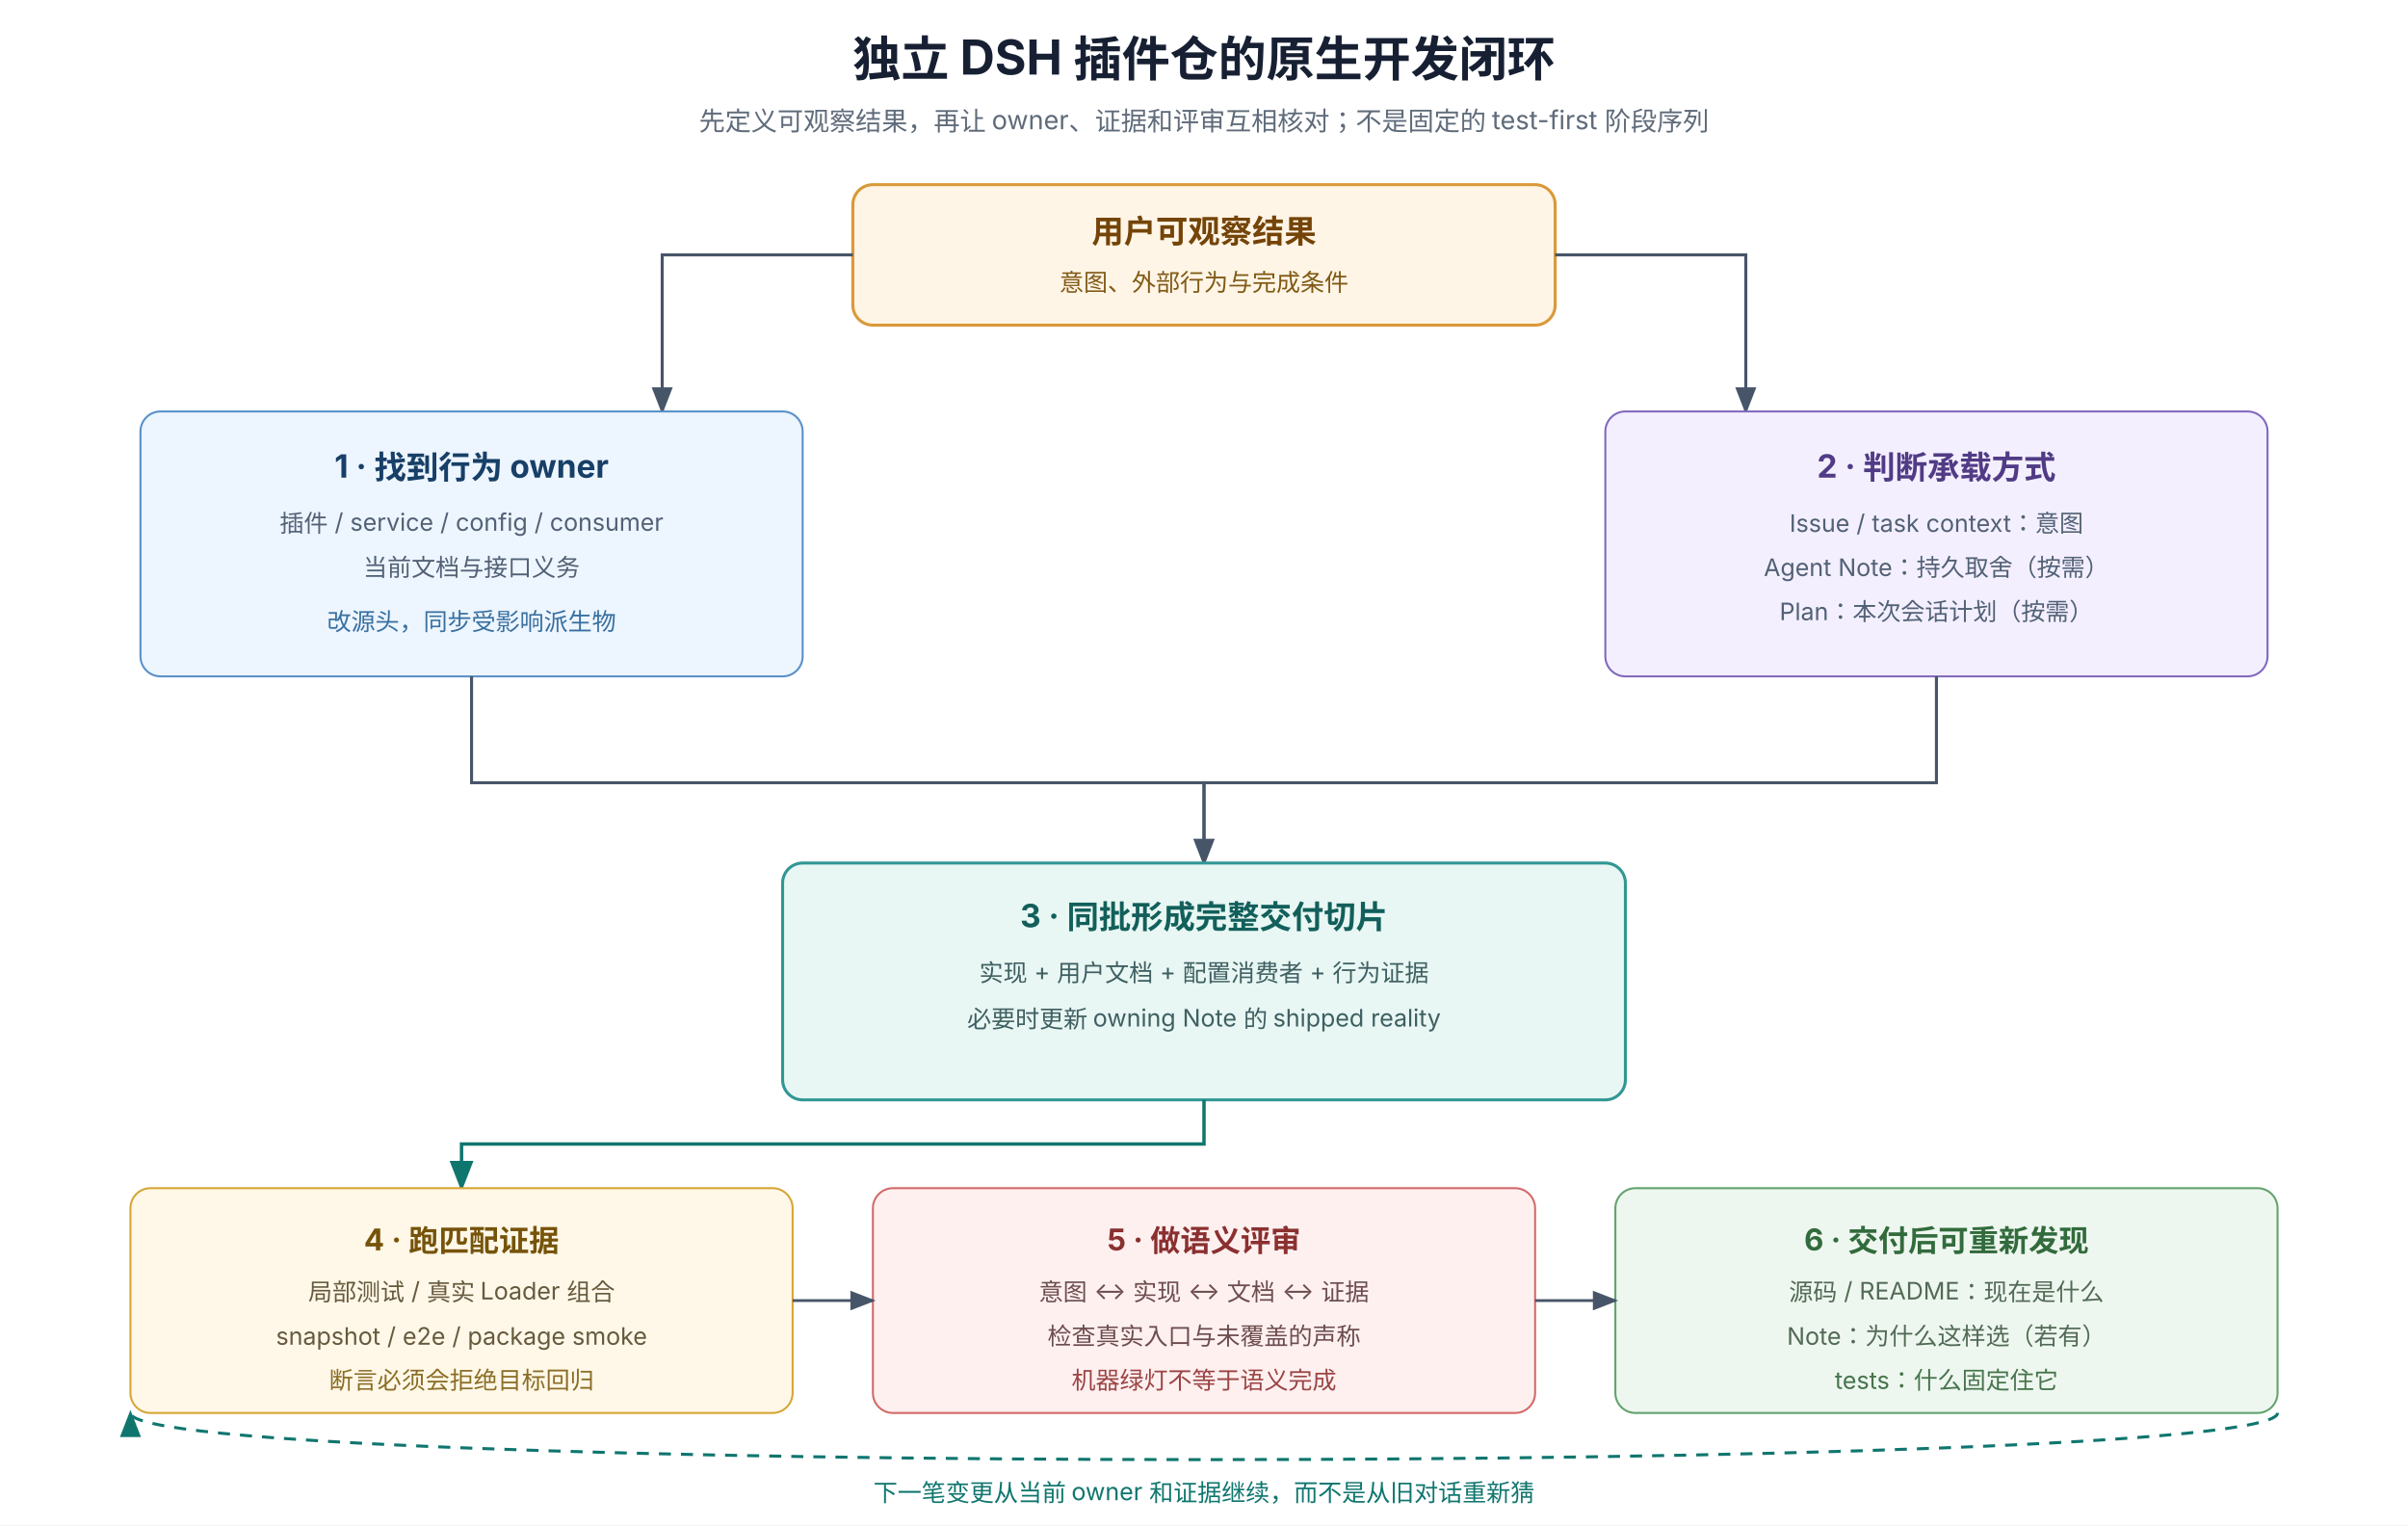
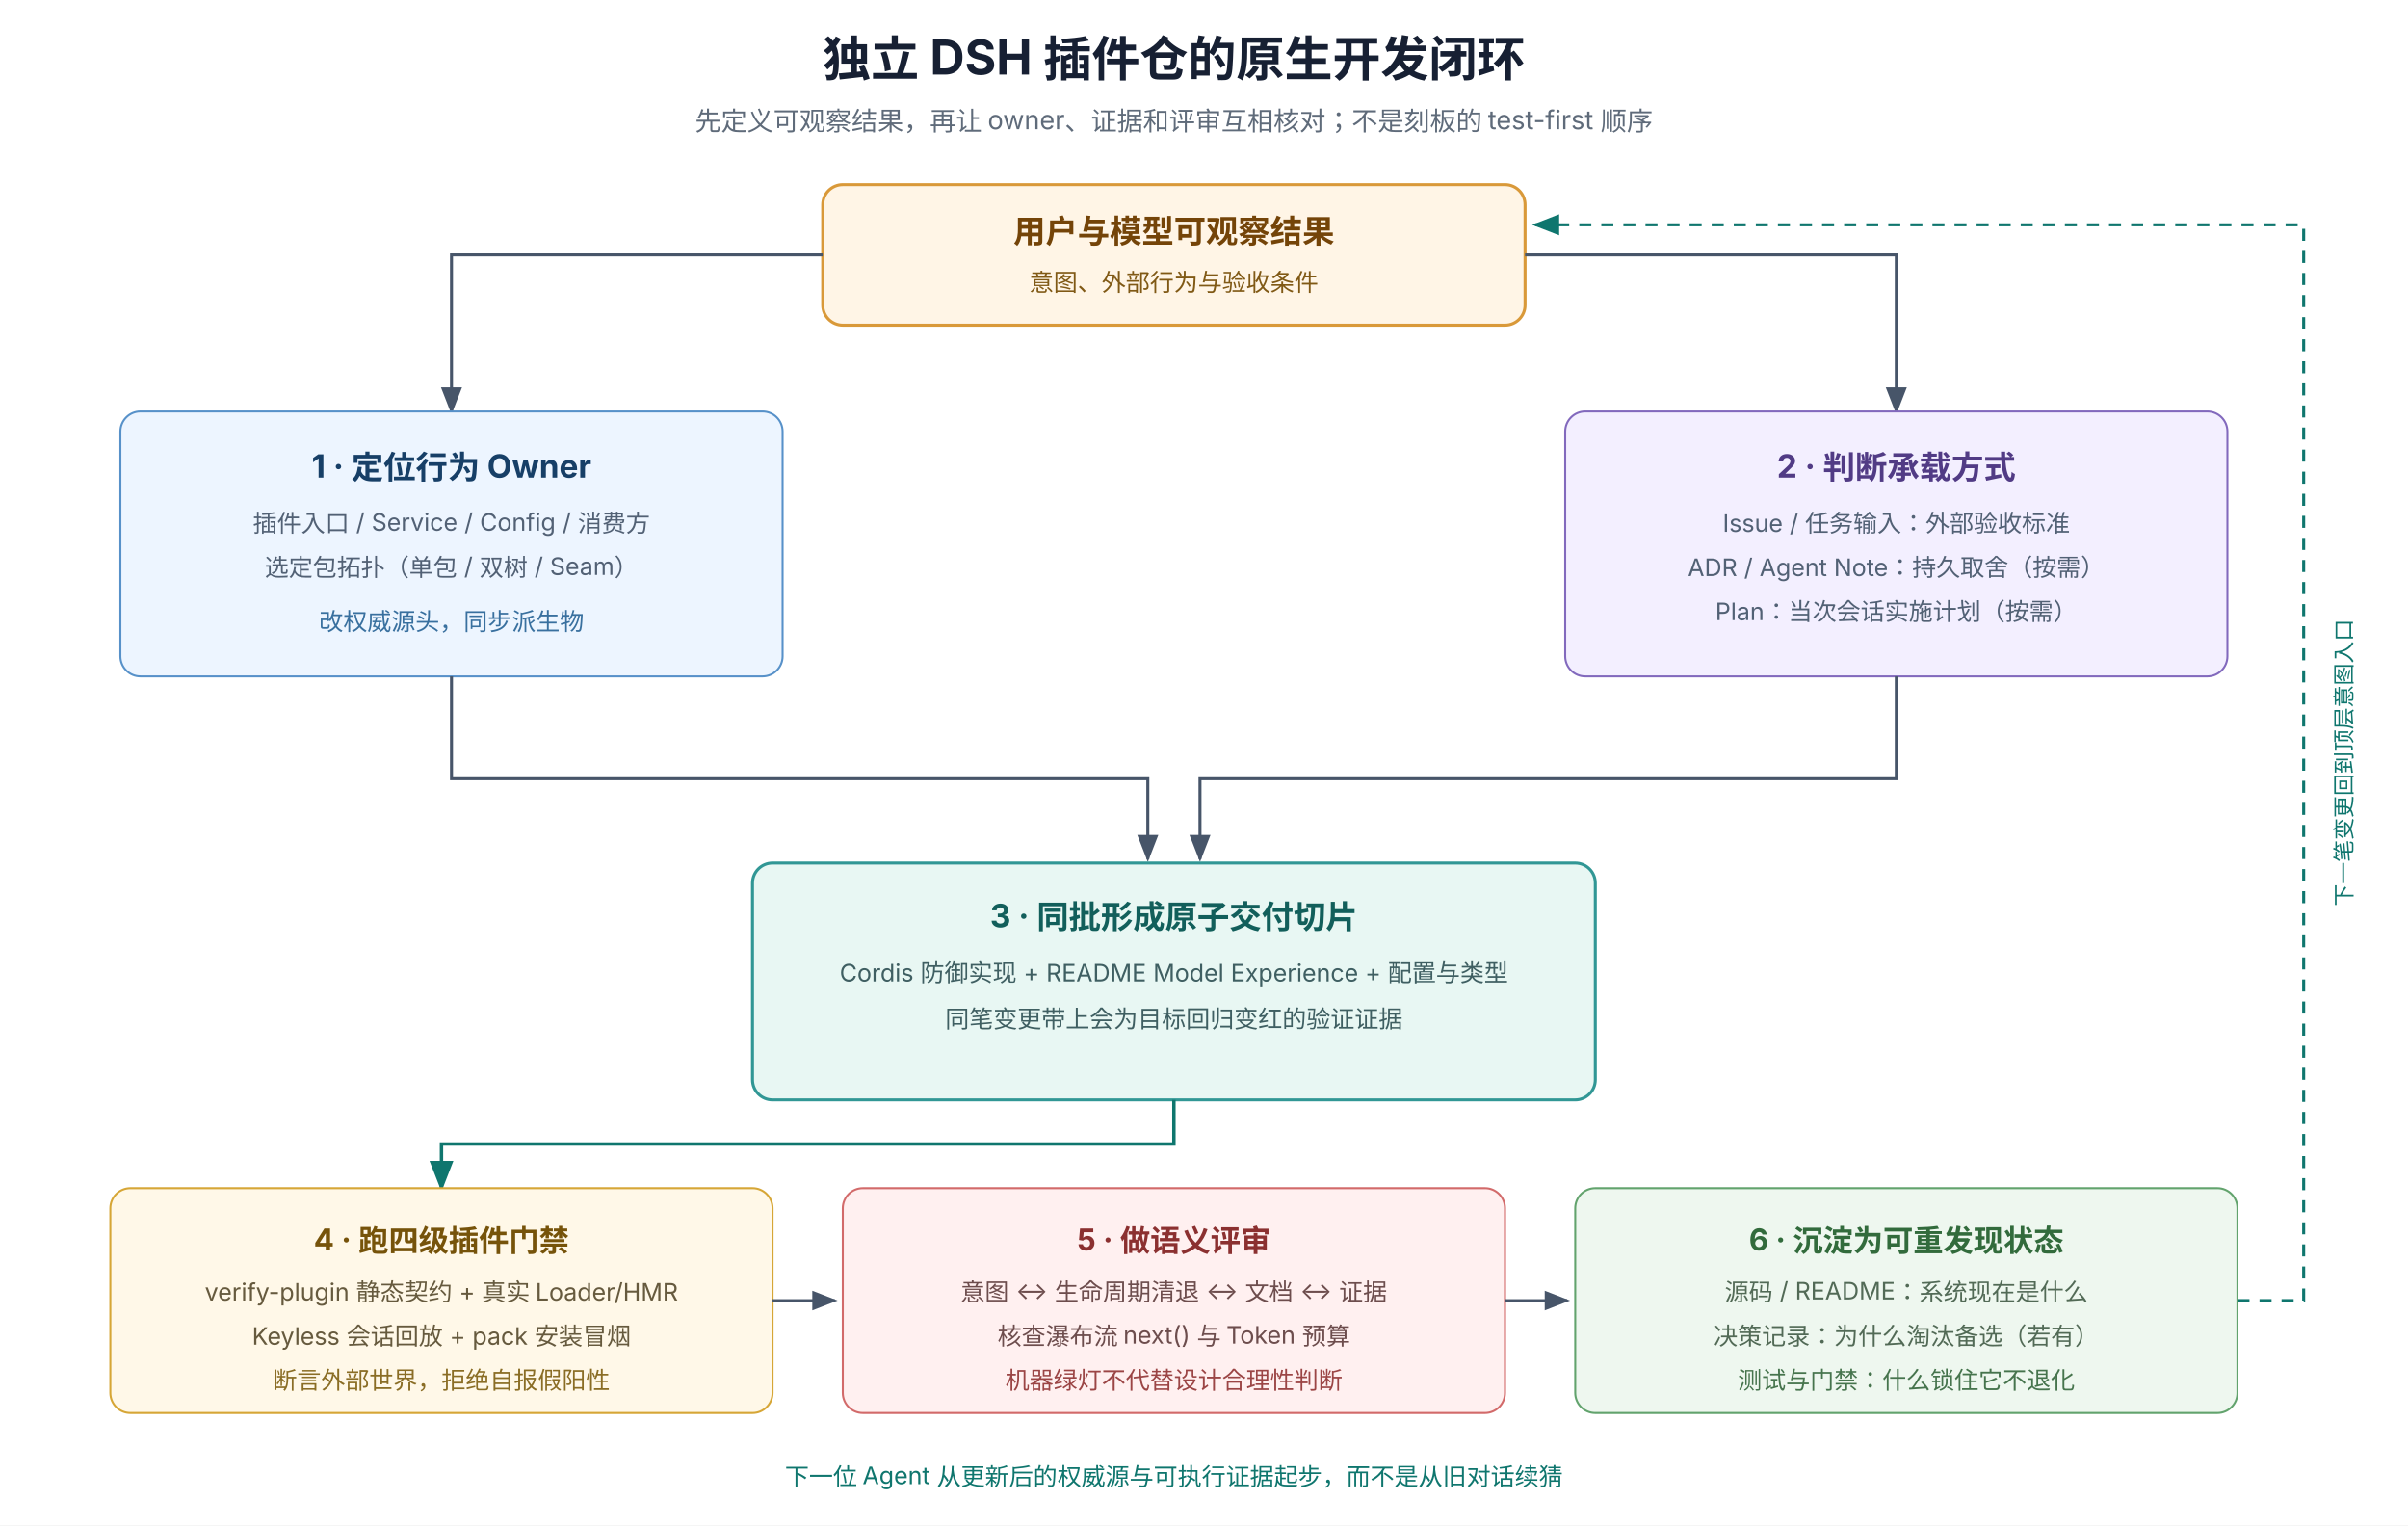
<svg xmlns="http://www.w3.org/2000/svg" width="1200" height="760" viewBox="0 0 1200 760" role="img" aria-labelledby="title desc" font-family="system-ui, -apple-system, 'PingFang SC', 'Noto Sans SC', sans-serif">
  <defs>
    <marker id="arrow" markerWidth="9" markerHeight="7" refX="8" refY="3.5" orient="auto">
      <path d="M0 0 L9 3.5 L0 7 Z" fill="#475569" />
    </marker>
    <marker id="arrow-accent" markerWidth="9" markerHeight="7" refX="8" refY="3.5" orient="auto">
      <path d="M0 0 L9 3.5 L0 7 Z" fill="#0f766e" />
    </marker>
  </defs>
  <rect width="1200" height="760" fill="#ffffff" />
-   <text x="600" y="38" text-anchor="middle" font-size="24" font-weight="700" fill="#172033">独立 DSH 插件仓的原生开发闭环</text>
-   <text x="600" y="65" text-anchor="middle" font-size="13" fill="#5f6b7a">先定义可观察结果，再让 owner、证据和评审互相核对；不是固定的 test-first 阶段序列</text>
-   <rect x="425" y="92" width="350" height="70" rx="10" fill="#fff5e6" stroke="#d99939" stroke-width="1.5" />
-   <text x="600" y="121" text-anchor="middle" font-size="16" font-weight="700" fill="#744408">用户可观察结果</text>
-   <text x="600" y="145" text-anchor="middle" font-size="12" fill="#805915">意图、外部行为与完成条件</text>
-   <path d="M425 127 H330 V205" fill="none" stroke="#475569" stroke-width="1.5" marker-end="url(#arrow)" />
-   <path d="M775 127 H870 V205" fill="none" stroke="#475569" stroke-width="1.5" marker-end="url(#arrow)" />
-   <rect x="70" y="205" width="330" height="132" rx="10" fill="#edf5ff" stroke="#5791c9" />
-   <text x="235" y="238" text-anchor="middle" font-size="16" font-weight="700" fill="#173f67">1 · 找到行为 owner</text>
-   <text x="235" y="265" text-anchor="middle" font-size="12" fill="#526175">插件 / service / config / consumer</text>
-   <text x="235" y="287" text-anchor="middle" font-size="12" fill="#526175">当前文档与接口义务</text>
-   <text x="235" y="314" text-anchor="middle" font-size="12" fill="#39709f">改源头，同步受影响派生物</text>
-   <rect x="800" y="205" width="330" height="132" rx="10" fill="#f3efff" stroke="#8269bd" />
-   <text x="965" y="238" text-anchor="middle" font-size="16" font-weight="700" fill="#513b85">2 · 判断承载方式</text>
-   <text x="965" y="265" text-anchor="middle" font-size="12" fill="#526175">Issue / task context：意图</text>
-   <text x="965" y="287" text-anchor="middle" font-size="12" fill="#526175">Agent Note：持久取舍（按需）</text>
-   <text x="965" y="309" text-anchor="middle" font-size="12" fill="#526175">Plan：本次会话计划（按需）</text>
-   <path d="M235 337 V390 H600 V430" fill="none" stroke="#475569" stroke-width="1.5" marker-end="url(#arrow)" />
-   <path d="M965 337 V390 H600 V430" fill="none" stroke="#475569" stroke-width="1.5" marker-end="url(#arrow)" />
-   <rect x="390" y="430" width="420" height="118" rx="10" fill="#e8f7f3" stroke="#319795" stroke-width="1.5" />
-   <text x="600" y="462" text-anchor="middle" font-size="16" font-weight="700" fill="#125f5b">3 · 同批形成完整交付切片</text>
-   <text x="600" y="489" text-anchor="middle" font-size="12" fill="#3f5f62">实现 + 用户文档 + 配置消费者 + 行为证据</text>
-   <text x="600" y="512" text-anchor="middle" font-size="12" fill="#3f5f62">必要时更新 owning Note 的 shipped reality</text>
-   <path d="M600 548 V570 H230 V592" fill="none" stroke="#0f766e" stroke-width="1.7" marker-end="url(#arrow-accent)" />
-   <rect x="65" y="592" width="330" height="112" rx="10" fill="#fff8e8" stroke="#d6a636" />
-   <text x="230" y="623" text-anchor="middle" font-size="15" font-weight="700" fill="#76530a">4 · 跑匹配证据</text>
-   <text x="230" y="648" text-anchor="middle" font-size="12" fill="#665a3e">局部测试 / 真实 Loader 组合</text>
-   <text x="230" y="670" text-anchor="middle" font-size="12" fill="#665a3e">snapshot / e2e / package smoke</text>
-   <text x="230" y="692" text-anchor="middle" font-size="12" fill="#8a6d25">断言必须会拒绝目标回归</text>
-   <rect x="435" y="592" width="330" height="112" rx="10" fill="#fff0f0" stroke="#d26a6a" />
-   <text x="600" y="623" text-anchor="middle" font-size="15" font-weight="700" fill="#8b3030">5 · 做语义评审</text>
-   <text x="600" y="648" text-anchor="middle" font-size="12" fill="#6d4d4d">意图 ↔ 实现 ↔ 文档 ↔ 证据</text>
-   <text x="600" y="670" text-anchor="middle" font-size="12" fill="#6d4d4d">检查真实入口与未覆盖的声称</text>
-   <text x="600" y="692" text-anchor="middle" font-size="12" fill="#9b4545">机器绿灯不等于语义完成</text>
-   <rect x="805" y="592" width="330" height="112" rx="10" fill="#eef7ef" stroke="#62a36d" />
-   <text x="970" y="623" text-anchor="middle" font-size="15" font-weight="700" fill="#326b3c">6 · 交付后可重新发现</text>
-   <text x="970" y="648" text-anchor="middle" font-size="12" fill="#526a56">源码 / README：现在是什么</text>
-   <text x="970" y="670" text-anchor="middle" font-size="12" fill="#526a56">Note：为什么这样选（若有）</text>
-   <text x="970" y="692" text-anchor="middle" font-size="12" fill="#46744d">tests：什么固定住它</text>
-   <path d="M395 648 H435" fill="none" stroke="#475569" stroke-width="1.4" marker-end="url(#arrow)" />
-   <path d="M765 648 H805" fill="none" stroke="#475569" stroke-width="1.4" marker-end="url(#arrow)" />
-   <path d="M1135 704 C1135 735 65 735 65 704" fill="none" stroke="#0f766e" stroke-width="1.5" stroke-dasharray="6 5" marker-end="url(#arrow-accent)" />
-   <text x="600" y="748" text-anchor="middle" font-size="12" fill="#0f766e">下一笔变更从当前 owner 和证据继续，而不是从旧对话重新猜</text>
+   <text x="585" y="38" text-anchor="middle" font-size="24" font-weight="700" fill="#172033">独立 DSH 插件仓的原生开发闭环</text>
+   <text x="585" y="65" text-anchor="middle" font-size="13" fill="#5f6b7a">先定义可观察结果，再让 owner、证据和评审互相核对；不是刻板的 test-first 顺序</text>
+   <rect x="410" y="92" width="350" height="70" rx="10" fill="#fff5e6" stroke="#d99939" stroke-width="1.5" />
+   <text x="585" y="121" text-anchor="middle" font-size="16" font-weight="700" fill="#744408">用户与模型可观察结果</text>
+   <text x="585" y="145" text-anchor="middle" font-size="12" fill="#805915">意图、外部行为与验收条件</text>
+   <path d="M410 127 H225 V205" fill="none" stroke="#475569" stroke-width="1.5" marker-end="url(#arrow)" />
+   <path d="M760 127 H945 V205" fill="none" stroke="#475569" stroke-width="1.5" marker-end="url(#arrow)" />
+   <rect x="60" y="205" width="330" height="132" rx="10" fill="#edf5ff" stroke="#5791c9" />
+   <text x="225" y="238" text-anchor="middle" font-size="16" font-weight="700" fill="#173f67">1 · 定位行为 Owner</text>
+   <text x="225" y="265" text-anchor="middle" font-size="12" fill="#526175">插件入口 / Service / Config / 消费方</text>
+   <text x="225" y="287" text-anchor="middle" font-size="12" fill="#526175">选定包拓扑（单包 / 双树 / Seam）</text>
+   <text x="225" y="314" text-anchor="middle" font-size="12" fill="#39709f">改权威源头，同步派生物</text>
+   <rect x="780" y="205" width="330" height="132" rx="10" fill="#f3efff" stroke="#8269bd" />
+   <text x="945" y="238" text-anchor="middle" font-size="16" font-weight="700" fill="#513b85">2 · 判断承载方式</text>
+   <text x="945" y="265" text-anchor="middle" font-size="12" fill="#526175">Issue / 任务输入：外部验收标准</text>
+   <text x="945" y="287" text-anchor="middle" font-size="12" fill="#526175">ADR / Agent Note：持久取舍（按需）</text>
+   <text x="945" y="309" text-anchor="middle" font-size="12" fill="#526175">Plan：当次会话实施计划（按需）</text>
+   <path d="M225 337 V388 H572 V428" fill="none" stroke="#475569" stroke-width="1.5" marker-end="url(#arrow)" />
+   <path d="M945 337 V388 H598 V428" fill="none" stroke="#475569" stroke-width="1.5" marker-end="url(#arrow)" />
+   <rect x="375" y="430" width="420" height="118" rx="10" fill="#e8f7f3" stroke="#319795" stroke-width="1.5" />
+   <text x="585" y="462" text-anchor="middle" font-size="16" font-weight="700" fill="#125f5b">3 · 同批形成原子交付切片</text>
+   <text x="585" y="489" text-anchor="middle" font-size="12" fill="#3f5f62">Cordis 防御实现 + README Model Experience + 配置与类型</text>
+   <text x="585" y="512" text-anchor="middle" font-size="12" fill="#3f5f62">同笔变更带上会为目标回归变红的验证证据</text>
+   <path d="M585 548 V570 H220 V592" fill="none" stroke="#0f766e" stroke-width="1.7" marker-end="url(#arrow-accent)" />
+   <rect x="55" y="592" width="330" height="112" rx="10" fill="#fff8e8" stroke="#d6a636" />
+   <text x="220" y="623" text-anchor="middle" font-size="15" font-weight="700" fill="#76530a">4 · 跑四级插件门禁</text>
+   <text x="220" y="648" text-anchor="middle" font-size="12" fill="#665a3e">verify-plugin 静态契约 + 真实 Loader/HMR</text>
+   <text x="220" y="670" text-anchor="middle" font-size="12" fill="#665a3e">Keyless 会话回放 + pack 安装冒烟</text>
+   <text x="220" y="692" text-anchor="middle" font-size="12" fill="#8a6d25">断言外部世界，拒绝自报假阳性</text>
+   <rect x="420" y="592" width="330" height="112" rx="10" fill="#fff0f0" stroke="#d26a6a" />
+   <text x="585" y="623" text-anchor="middle" font-size="15" font-weight="700" fill="#8b3030">5 · 做语义评审</text>
+   <text x="585" y="648" text-anchor="middle" font-size="12" fill="#6d4d4d">意图 ↔ 生命周期清退 ↔ 文档 ↔ 证据</text>
+   <text x="585" y="670" text-anchor="middle" font-size="12" fill="#6d4d4d">核查瀑布流 next() 与 Token 预算</text>
+   <text x="585" y="692" text-anchor="middle" font-size="12" fill="#9b4545">机器绿灯不代替设计合理性判断</text>
+   <rect x="785" y="592" width="330" height="112" rx="10" fill="#eef7ef" stroke="#62a36d" />
+   <text x="950" y="623" text-anchor="middle" font-size="15" font-weight="700" fill="#326b3c">6 · 沉淀为可重发现状态</text>
+   <text x="950" y="648" text-anchor="middle" font-size="12" fill="#526a56">源码 / README：系统现在是什么</text>
+   <text x="950" y="670" text-anchor="middle" font-size="12" fill="#526a56">决策记录：为什么淘汰备选（若有）</text>
+   <text x="950" y="692" text-anchor="middle" font-size="12" fill="#46744d">测试与门禁：什么锁住它不退化</text>
+   <path d="M385 648 H416" fill="none" stroke="#475569" stroke-width="1.4" marker-end="url(#arrow)" />
+   <path d="M750 648 H781" fill="none" stroke="#475569" stroke-width="1.4" marker-end="url(#arrow)" />
+   <path d="M1115 648 H1148 V112 H765" fill="none" stroke="#0f766e" stroke-width="1.5" stroke-dasharray="6 5" marker-end="url(#arrow-accent)" />
+   <text x="1172" y="380" text-anchor="middle" font-size="11" fill="#0f766e" transform="rotate(-90 1172 380)">下一笔变更回到顶层意图入口</text>
+   <text x="585" y="740" text-anchor="middle" font-size="12" fill="#0f766e">下一位 Agent 从更新后的权威源与可执行证据起步，而不是从旧对话续猜</text>
</svg>
